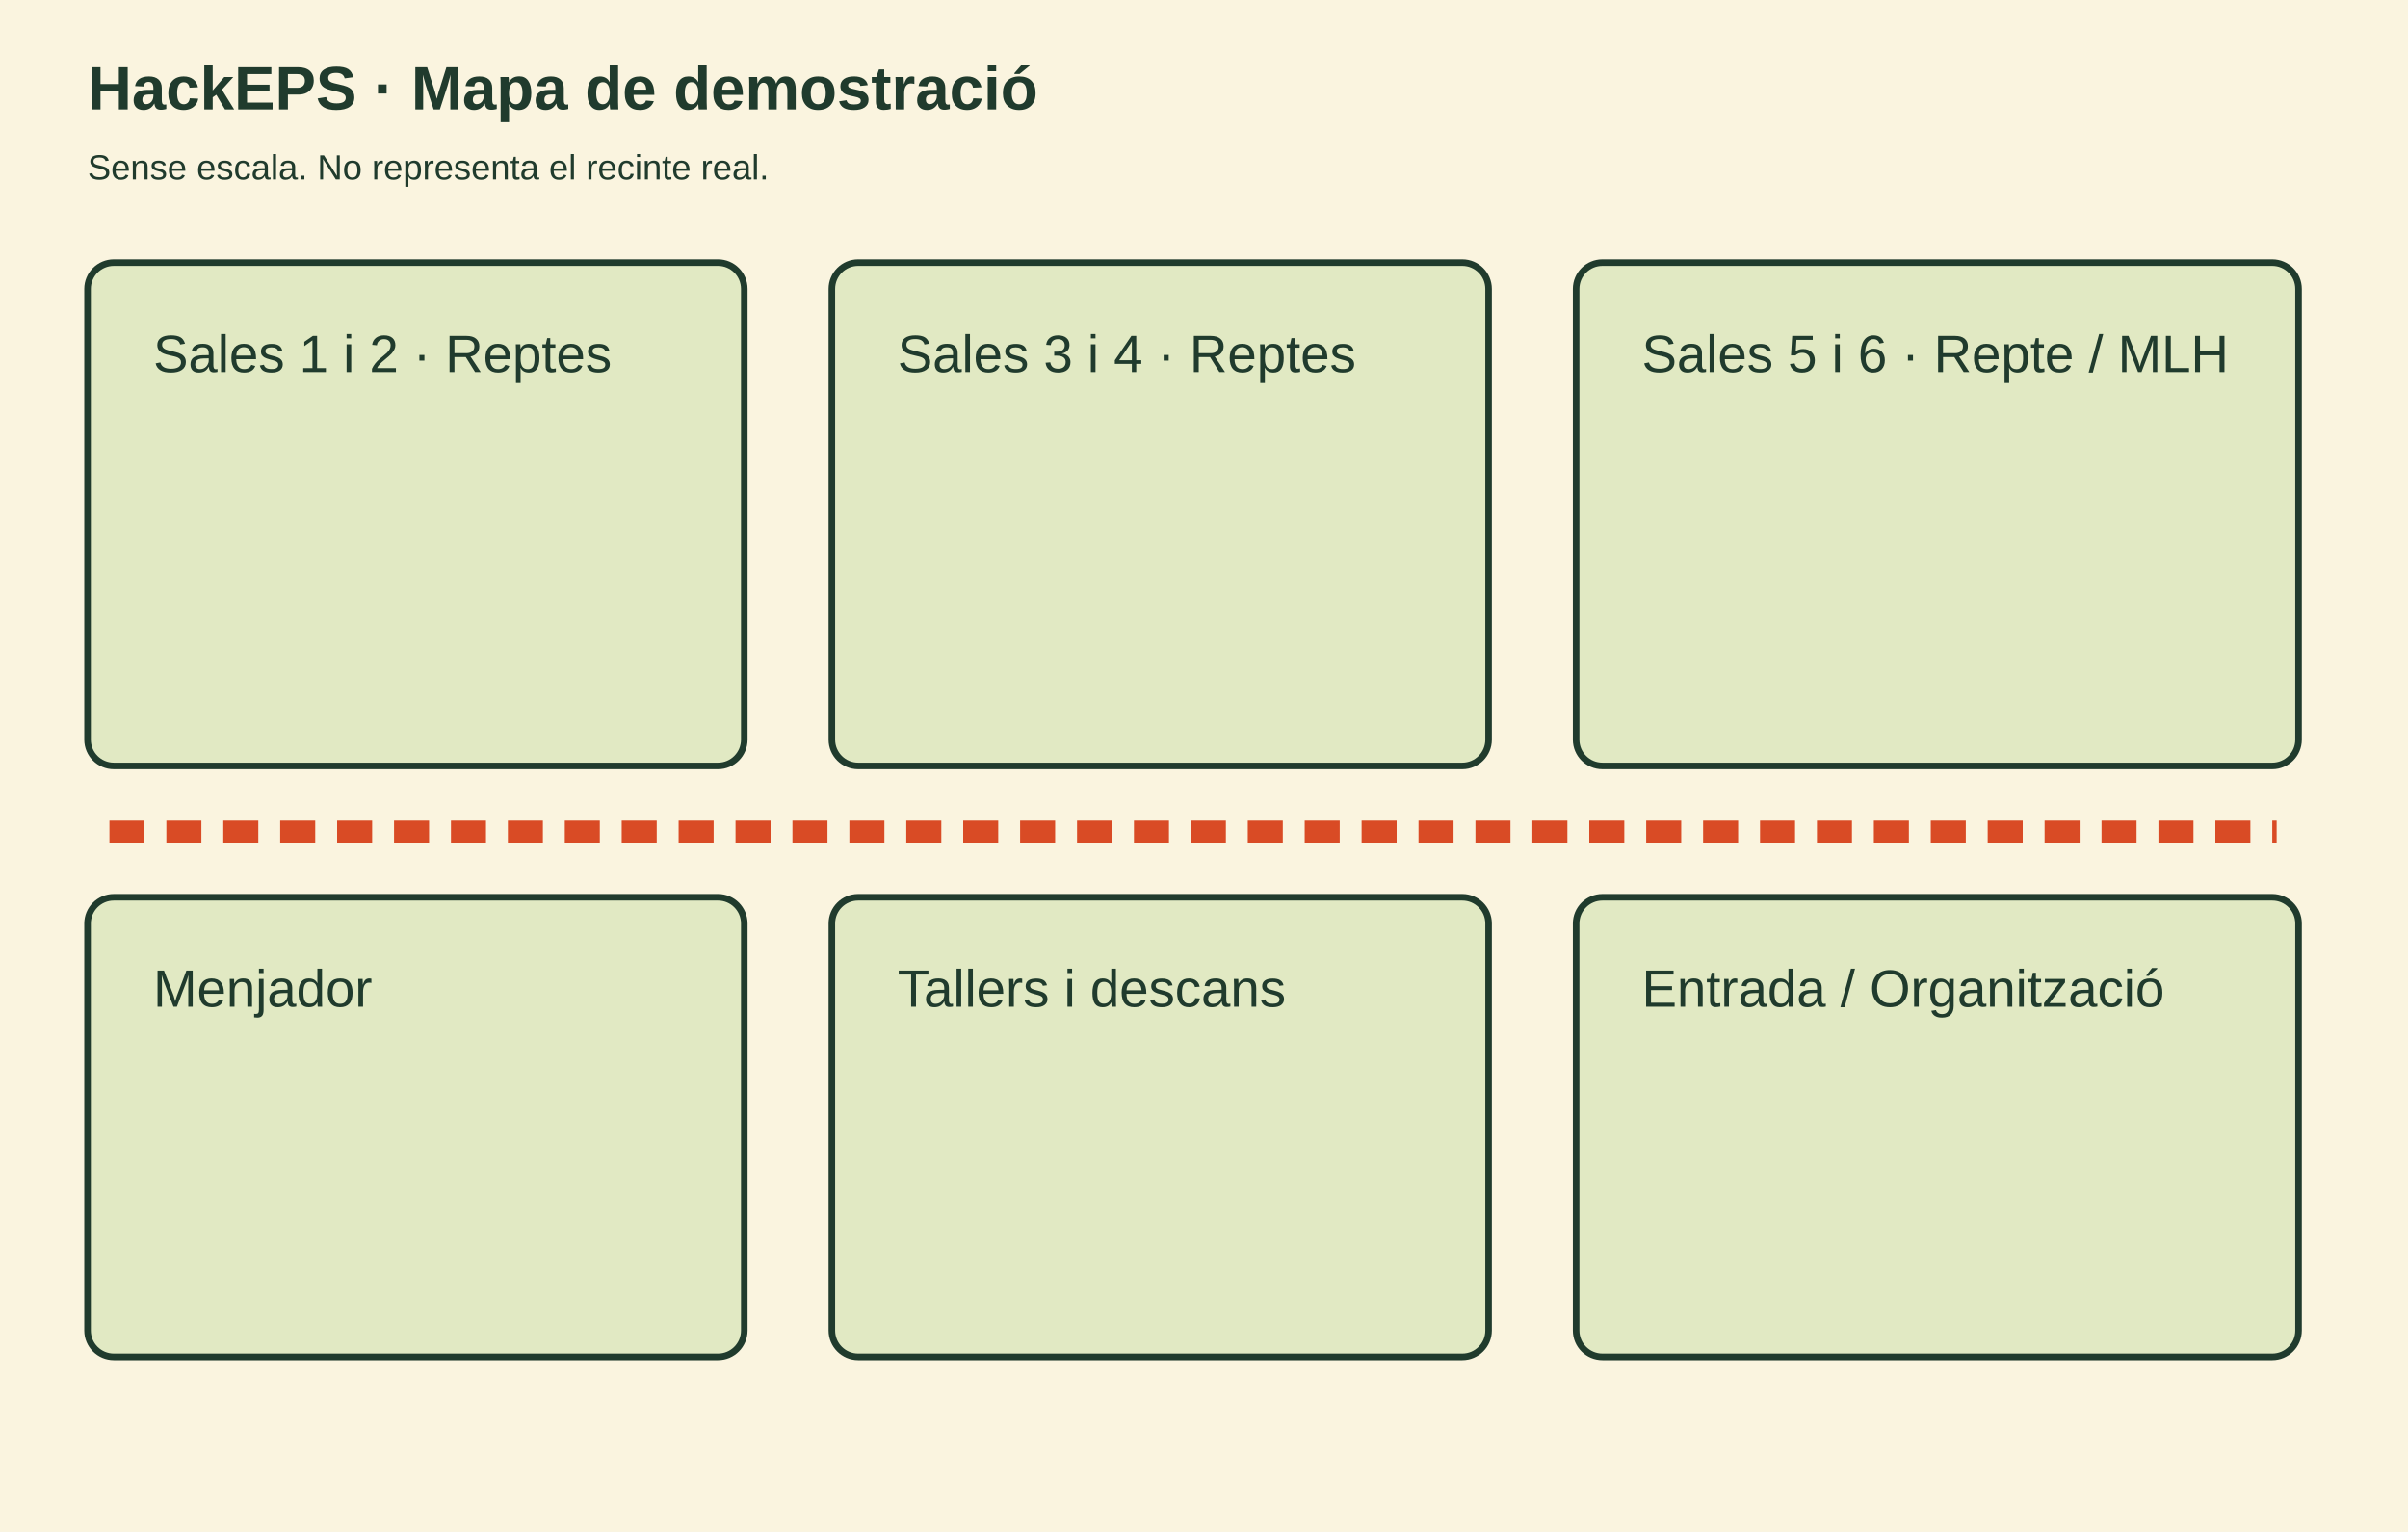
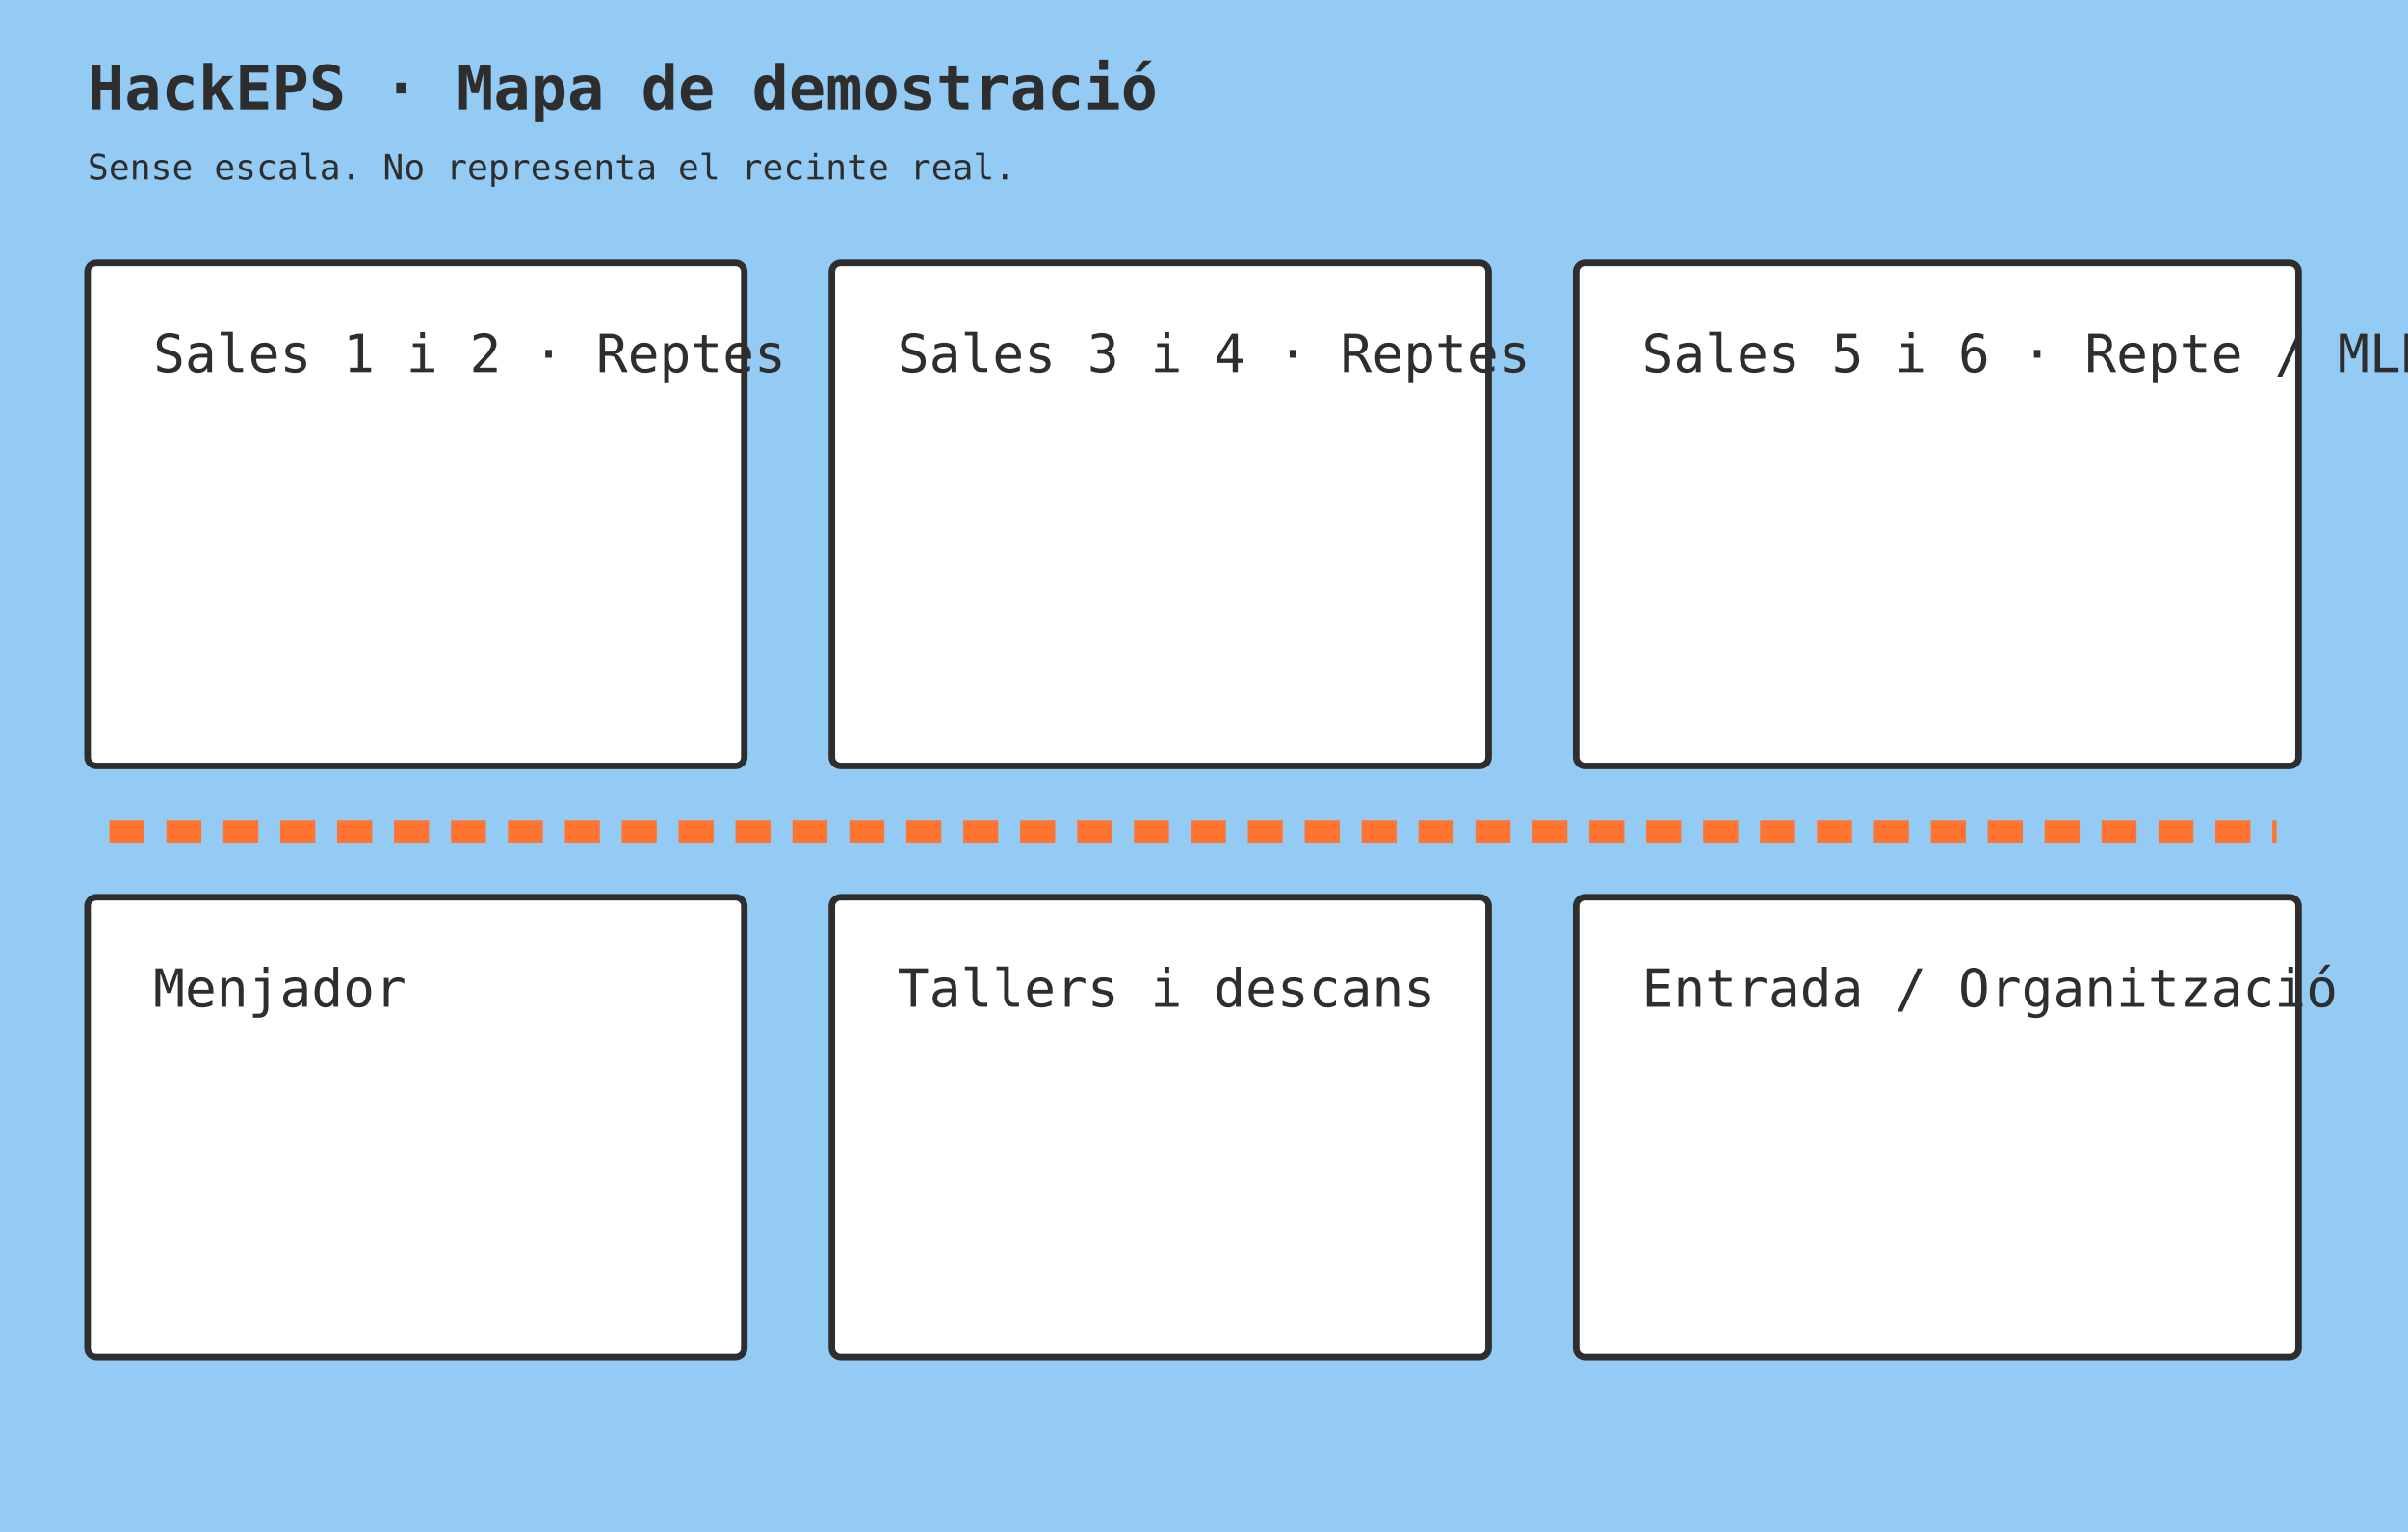
<svg xmlns="http://www.w3.org/2000/svg" width="1100" height="700" viewBox="0 0 1100 700">
-   <rect width="1100" height="700" fill="#faf4df" />
-   <g fill="#203b2d" font-family="Arial">
+   <rect width="1100" height="700" fill="#94cbf5" />
+   <g fill="#2e2e2e" font-family="monospace">
    <text x="40" y="50" font-size="28" font-weight="bold">HackEPS · Mapa de demostració</text>
    <text x="40" y="82" font-size="16">Sense escala. No representa el recinte real.</text>
  </g>
-   <g fill="#e1e9c3" stroke="#203b2d" stroke-width="3">
-     <rect x="40" y="120" width="300" height="230" rx="12" />
-     <rect x="380" y="120" width="300" height="230" rx="12" />
-     <rect x="720" y="120" width="330" height="230" rx="12" />
-     <rect x="40" y="410" width="300" height="210" rx="12" />
-     <rect x="380" y="410" width="300" height="210" rx="12" />
-     <rect x="720" y="410" width="330" height="210" rx="12" />
+   <g fill="#fff" stroke="#2e2e2e" stroke-width="3">
+     <rect x="40" y="120" width="300" height="230" rx="4" />
+     <rect x="380" y="120" width="300" height="230" rx="4" />
+     <rect x="720" y="120" width="330" height="230" rx="4" />
+     <rect x="40" y="410" width="300" height="210" rx="4" />
+     <rect x="380" y="410" width="300" height="210" rx="4" />
+     <rect x="720" y="410" width="330" height="210" rx="4" />
  </g>
-   <g fill="#203b2d" font-size="24" font-family="Arial">
+   <g fill="#2e2e2e" font-size="24" font-family="monospace">
    <text x="70" y="170">Sales 1 i 2 · Reptes</text>
    <text x="410" y="170">Sales 3 i 4 · Reptes</text>
    <text x="750" y="170">Sales 5 i 6 · Repte / MLH</text>
    <text x="70" y="460">Menjador</text>
    <text x="410" y="460">Tallers i descans</text>
    <text x="750" y="460">Entrada / Organització</text>
  </g>
-   <path d="M50 380H1040" stroke="#d94b25" stroke-width="10" stroke-dasharray="16 10" />
+   <path d="M50 380H1040" stroke="#ff7430" stroke-width="10" stroke-dasharray="16 10" />
</svg>
